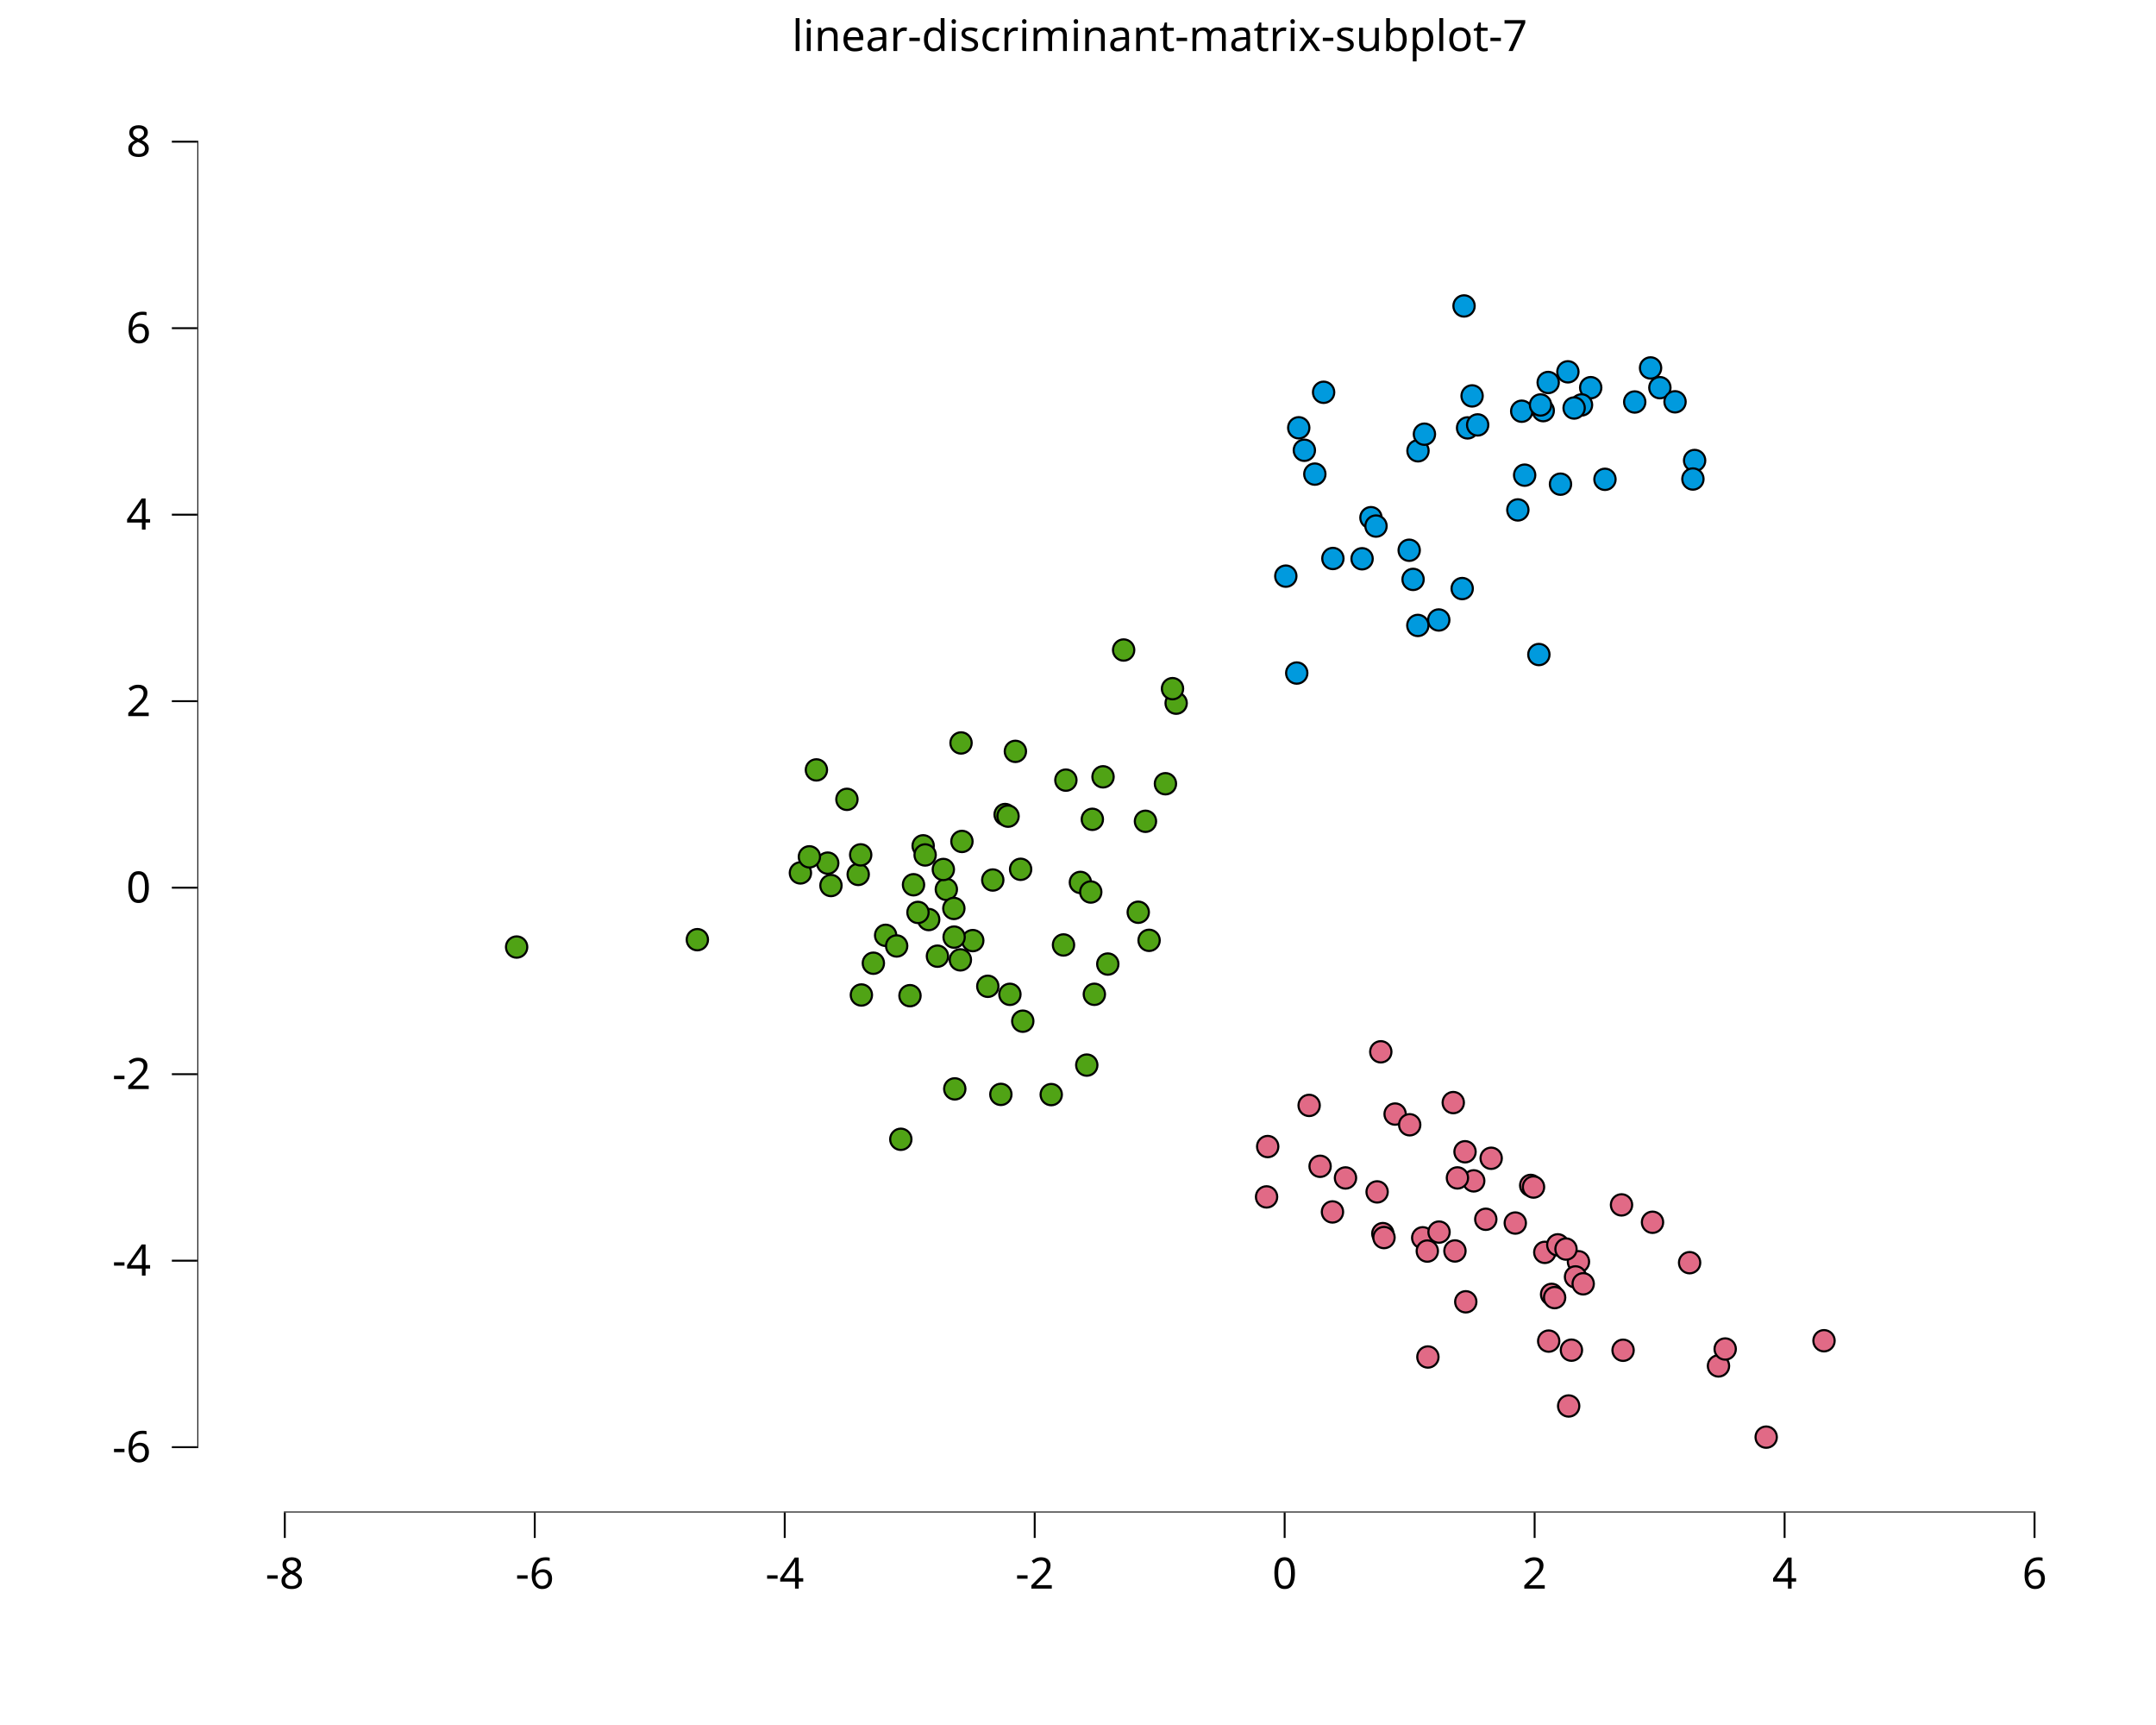
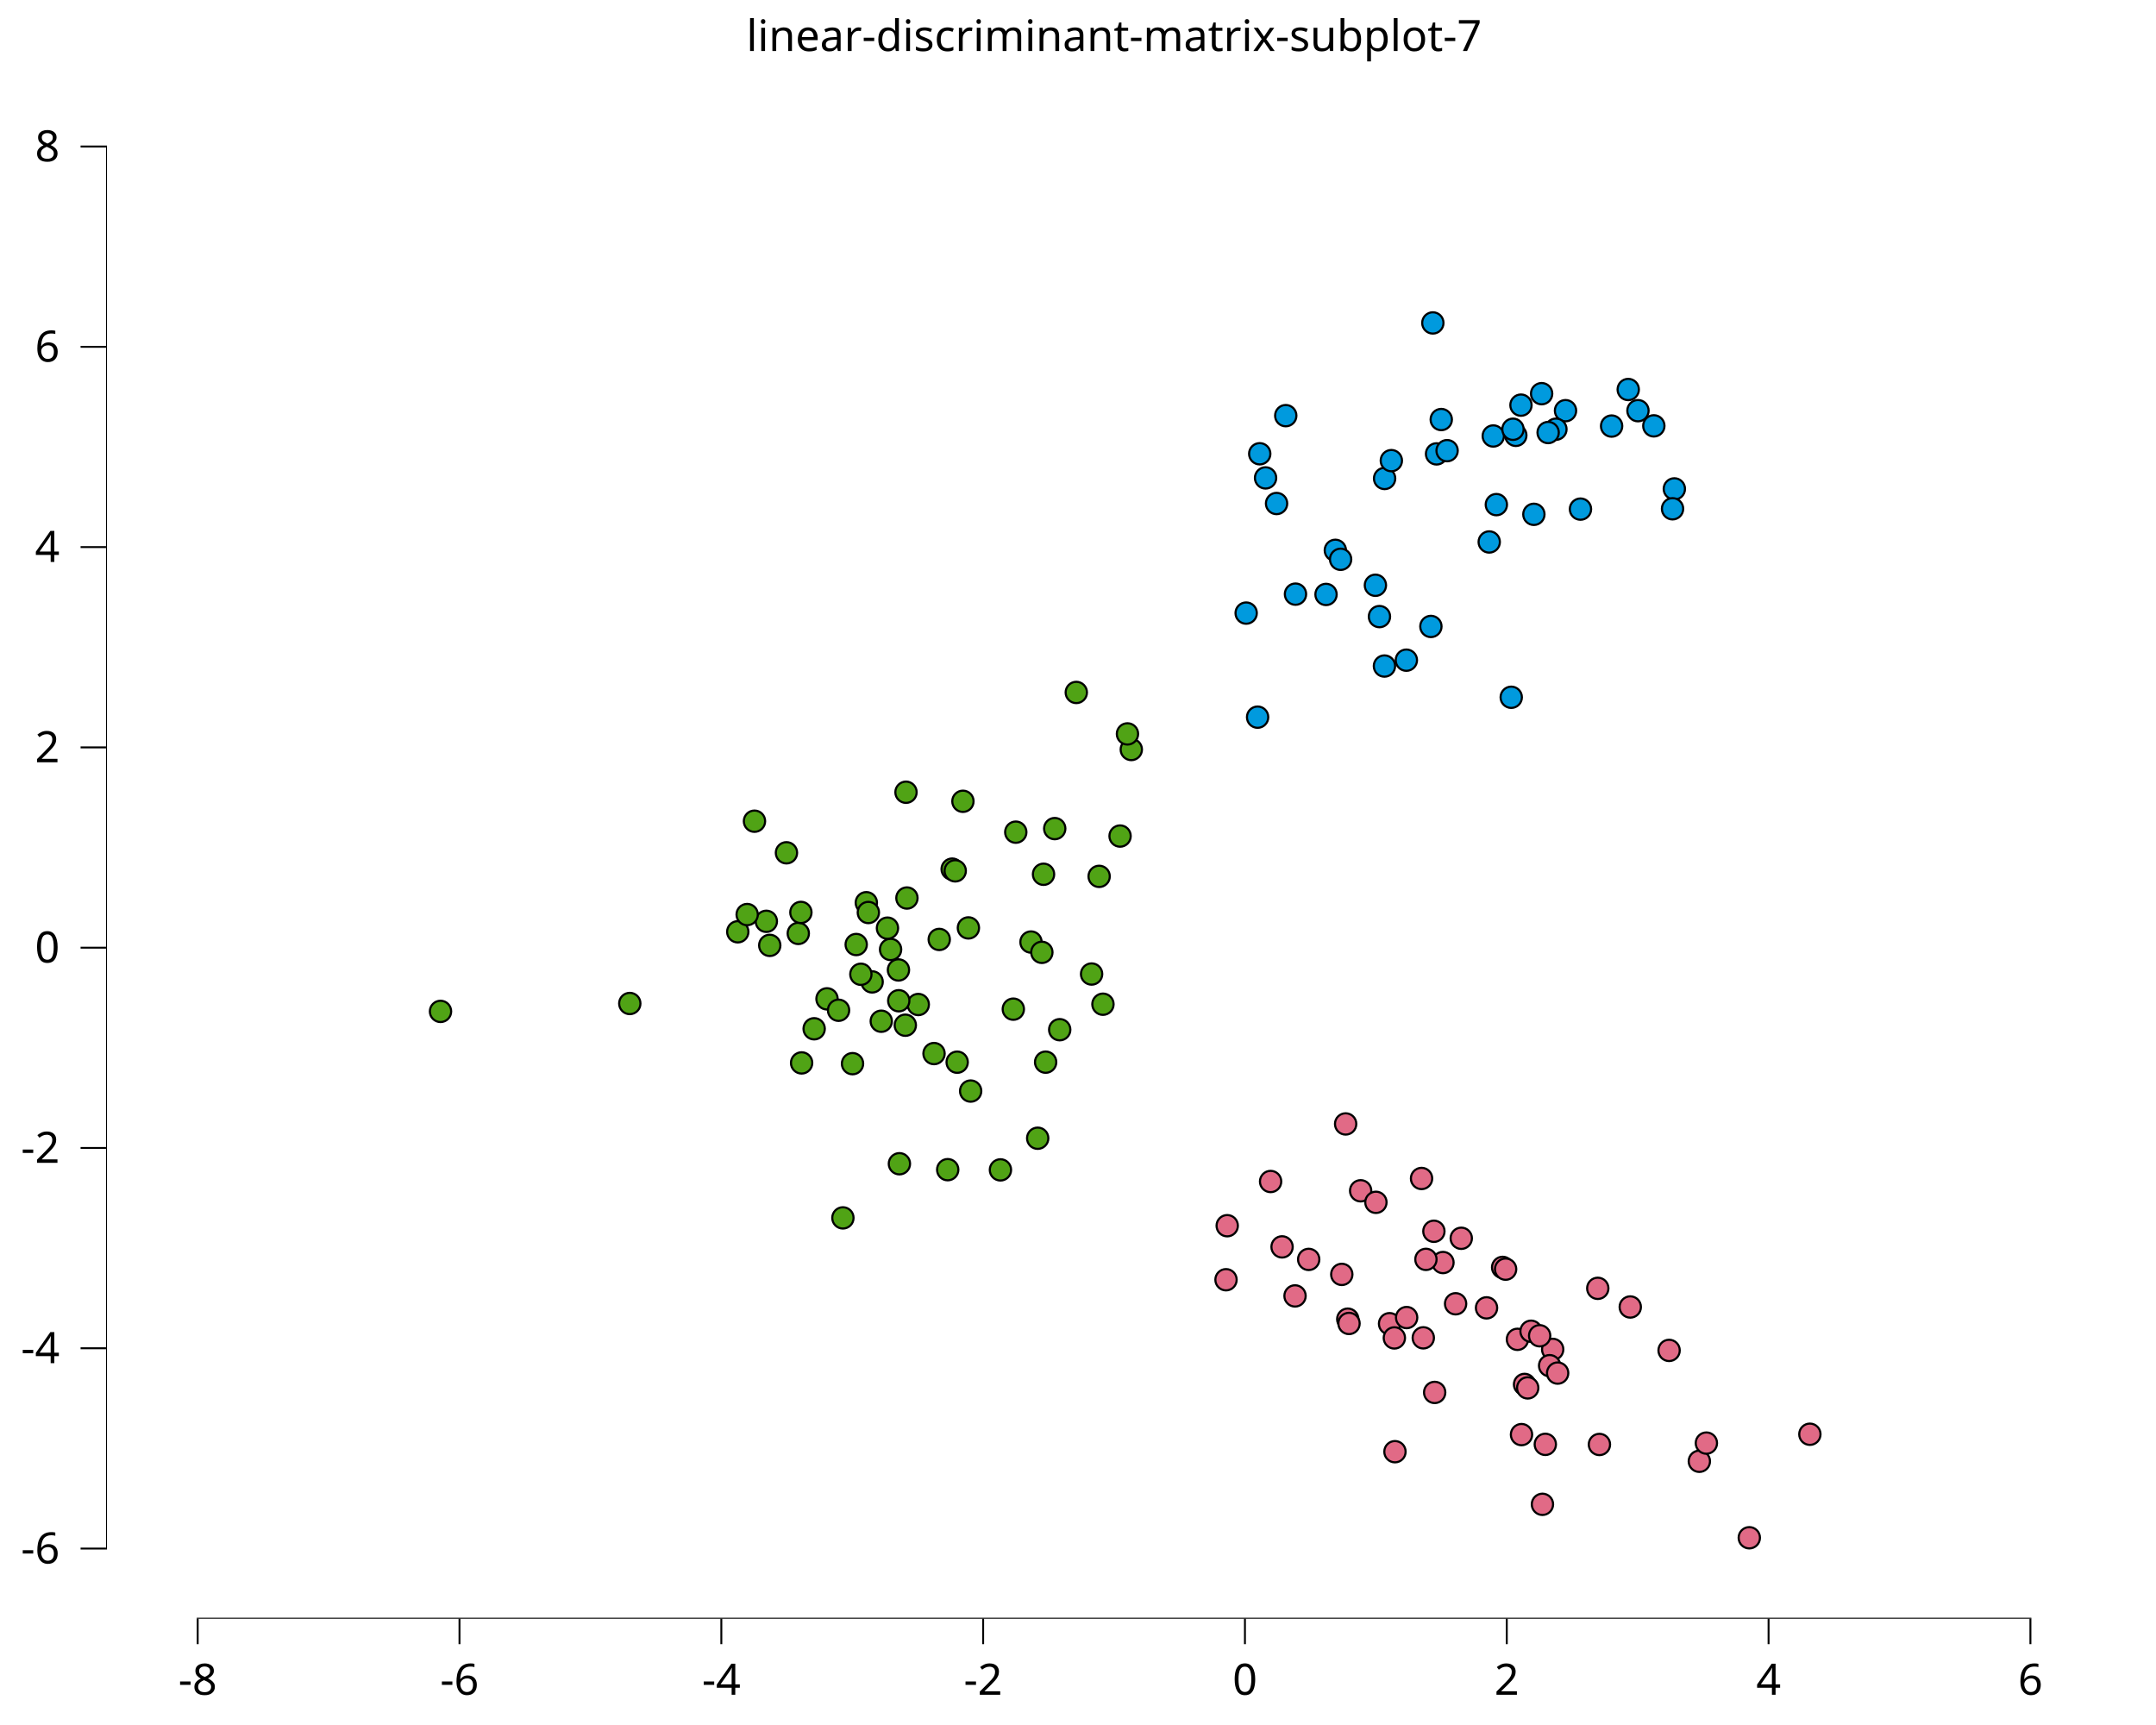
<svg xmlns="http://www.w3.org/2000/svg" class="svglite" data-engine-version="2.0" width="720.00pt" height="576.00pt" viewBox="0 0 720.00 576.00">
  <defs>
    <style type="text/css">
    .svglite line, .svglite polyline, .svglite polygon, .svglite path, .svglite rect, .svglite circle {
      fill: none;
      stroke: #000000;
      stroke-linecap: round;
      stroke-linejoin: round;
      stroke-miterlimit: 10.00;
    }
  </style>
  </defs>
  <rect width="100%" height="100%" style="stroke: none; fill: #FFFFFF;" />
  <defs>
    <clipPath id="cpMC4wMHw3MjAuMDB8MC4wMHw1NzYuMDA=">
      <rect x="0.00" y="0.00" width="720.00" height="576.00" />
    </clipPath>
  </defs>
  <g clip-path="url(#cpMC4wMHw3MjAuMDB8MC4wMHw1NzYuMDA=)">
-     <rect x="-0" y="0.00" width="720.00" height="576.00" style="stroke-width: 10.67; stroke: none;" />
+     <rect x="0.00" y="0.00" width="720.00" height="576.00" style="stroke-width: 10.67; stroke: none;" />
  </g>
  <defs>
-     <clipPath id="cpNjUuODl8NzA4LjY2fDI1LjUxfDUwNS4wMw==">
-       <rect x="65.89" y="25.51" width="642.77" height="479.52" />
+     <clipPath id="cpMzUuNDF8NzA4LjY2fDI1LjUxfDU0MC40OQ==">
+       <rect x="35.41" y="25.51" width="673.25" height="514.98" />
    </clipPath>
  </defs>
-   <g clip-path="url(#cpNjUuODl8NzA4LjY2fDI1LjUxfDUwNS4wMw==)">
-     <rect x="65.89" y="25.51" width="642.77" height="479.52" style="stroke-width: 10.67; stroke: none;" />
-     <circle cx="475.12" cy="413.32" r="3.56" style="stroke-width: 0.71; fill: #E16A86;" />
-     <circle cx="365.46" cy="332.01" r="3.56" style="stroke-width: 0.71; fill: #50A315;" />
-     <circle cx="303.89" cy="332.47" r="3.56" style="stroke-width: 0.71; fill: #50A315;" />
-     <circle cx="554.32" cy="129.45" r="3.56" style="stroke-width: 0.71; fill: #009ADE;" />
-     <circle cx="440.85" cy="389.44" r="3.56" style="stroke-width: 0.71; fill: #E16A86;" />
-     <circle cx="508.18" cy="137.31" r="3.56" style="stroke-width: 0.71; fill: #009ADE;" />
-     <circle cx="454.87" cy="186.58" r="3.56" style="stroke-width: 0.71; fill: #009ADE;" />
-     <circle cx="380.12" cy="304.61" r="3.56" style="stroke-width: 0.71; fill: #50A315;" />
-     <circle cx="324.86" cy="314.08" r="3.56" style="stroke-width: 0.71; fill: #50A315;" />
-     <circle cx="523.86" cy="469.48" r="3.56" style="stroke-width: 0.71; fill: #E16A86;" />
-     <circle cx="492.15" cy="394.31" r="3.56" style="stroke-width: 0.71; fill: #E16A86;" />
-     <circle cx="496.18" cy="407.13" r="3.56" style="stroke-width: 0.71; fill: #E16A86;" />
-     <circle cx="316.03" cy="296.97" r="3.56" style="stroke-width: 0.71; fill: #50A315;" />
-     <circle cx="291.66" cy="321.63" r="3.56" style="stroke-width: 0.71; fill: #50A315;" />
-     <circle cx="310.14" cy="307.05" r="3.56" style="stroke-width: 0.71; fill: #50A315;" />
-     <circle cx="362.93" cy="355.65" r="3.56" style="stroke-width: 0.71; fill: #50A315;" />
-     <circle cx="286.60" cy="291.98" r="3.56" style="stroke-width: 0.71; fill: #50A315;" />
-     <circle cx="523.60" cy="124.16" r="3.56" style="stroke-width: 0.71; fill: #009ADE;" />
-     <circle cx="382.53" cy="274.24" r="3.56" style="stroke-width: 0.71; fill: #50A315;" />
-     <circle cx="360.80" cy="294.65" r="3.56" style="stroke-width: 0.71; fill: #50A315;" />
-     <circle cx="515.37" cy="137.12" r="3.56" style="stroke-width: 0.71; fill: #009ADE;" />
-     <circle cx="515.89" cy="418.18" r="3.56" style="stroke-width: 0.71; fill: #E16A86;" />
-     <circle cx="331.54" cy="293.85" r="3.56" style="stroke-width: 0.71; fill: #50A315;" />
-     <circle cx="511.18" cy="395.82" r="3.56" style="stroke-width: 0.71; fill: #E16A86;" />
-     <circle cx="465.90" cy="372.00" r="3.56" style="stroke-width: 0.71; fill: #E16A86;" />
-     <circle cx="339.09" cy="250.89" r="3.56" style="stroke-width: 0.71; fill: #50A315;" />
-     <circle cx="485.88" cy="417.71" r="3.56" style="stroke-width: 0.71; fill: #E16A86;" />
-     <circle cx="527.13" cy="421.31" r="3.56" style="stroke-width: 0.71; fill: #E16A86;" />
-     <circle cx="433.05" cy="224.74" r="3.56" style="stroke-width: 0.71; fill: #009ADE;" />
-     <circle cx="461.80" cy="411.92" r="3.56" style="stroke-width: 0.71; fill: #E16A86;" />
-     <circle cx="341.56" cy="340.99" r="3.56" style="stroke-width: 0.71; fill: #50A315;" />
-     <circle cx="340.84" cy="290.27" r="3.56" style="stroke-width: 0.71; fill: #50A315;" />
-     <circle cx="364.79" cy="273.58" r="3.56" style="stroke-width: 0.71; fill: #50A315;" />
-     <circle cx="486.71" cy="393.32" r="3.56" style="stroke-width: 0.71; fill: #E16A86;" />
-     <circle cx="318.54" cy="303.34" r="3.56" style="stroke-width: 0.71; fill: #50A315;" />
-     <circle cx="351.06" cy="365.50" r="3.56" style="stroke-width: 0.71; fill: #50A315;" />
-     <circle cx="439.09" cy="158.31" r="3.56" style="stroke-width: 0.71; fill: #009ADE;" />
-     <circle cx="551.86" cy="408.13" r="3.56" style="stroke-width: 0.71; fill: #E16A86;" />
-     <circle cx="565.92" cy="153.77" r="3.56" style="stroke-width: 0.71; fill: #009ADE;" />
-     <circle cx="490.10" cy="142.88" r="3.56" style="stroke-width: 0.71; fill: #009ADE;" />
-     <circle cx="282.83" cy="266.91" r="3.56" style="stroke-width: 0.71; fill: #50A315;" />
-     <circle cx="493.47" cy="141.88" r="3.56" style="stroke-width: 0.71; fill: #009ADE;" />
-     <circle cx="545.92" cy="134.23" r="3.56" style="stroke-width: 0.71; fill: #009ADE;" />
-     <circle cx="369.95" cy="321.91" r="3.56" style="stroke-width: 0.71; fill: #50A315;" />
-     <circle cx="389.20" cy="261.70" r="3.56" style="stroke-width: 0.71; fill: #50A315;" />
-     <circle cx="337.26" cy="332.02" r="3.56" style="stroke-width: 0.71; fill: #50A315;" />
-     <circle cx="609.13" cy="447.69" r="3.56" style="stroke-width: 0.71; fill: #E16A86;" />
-     <circle cx="383.74" cy="313.99" r="3.56" style="stroke-width: 0.71; fill: #50A315;" />
-     <circle cx="471.90" cy="193.47" r="3.56" style="stroke-width: 0.71; fill: #009ADE;" />
-     <circle cx="306.56" cy="304.67" r="3.56" style="stroke-width: 0.71; fill: #50A315;" />
-     <circle cx="375.24" cy="217.05" r="3.56" style="stroke-width: 0.71; fill: #50A315;" />
-     <circle cx="334.24" cy="365.43" r="3.56" style="stroke-width: 0.71; fill: #50A315;" />
-     <circle cx="485.32" cy="368.17" r="3.56" style="stroke-width: 0.71; fill: #E16A86;" />
-     <circle cx="480.57" cy="411.41" r="3.56" style="stroke-width: 0.71; fill: #E16A86;" />
-     <circle cx="518.16" cy="432.21" r="3.56" style="stroke-width: 0.71; fill: #E16A86;" />
-     <circle cx="526.15" cy="426.38" r="3.56" style="stroke-width: 0.71; fill: #E16A86;" />
-     <circle cx="422.97" cy="399.66" r="3.56" style="stroke-width: 0.71; fill: #E16A86;" />
-     <circle cx="491.61" cy="132.20" r="3.56" style="stroke-width: 0.71; fill: #009ADE;" />
-     <circle cx="320.72" cy="320.51" r="3.56" style="stroke-width: 0.71; fill: #50A315;" />
-     <circle cx="489.25" cy="384.59" r="3.56" style="stroke-width: 0.71; fill: #E16A86;" />
-     <circle cx="335.66" cy="271.98" r="3.56" style="stroke-width: 0.71; fill: #50A315;" />
-     <circle cx="517.02" cy="127.72" r="3.56" style="stroke-width: 0.71; fill: #009ADE;" />
-     <circle cx="564.25" cy="421.63" r="3.56" style="stroke-width: 0.71; fill: #E16A86;" />
-     <circle cx="300.83" cy="380.42" r="3.56" style="stroke-width: 0.71; fill: #50A315;" />
-     <circle cx="429.40" cy="192.38" r="3.56" style="stroke-width: 0.71; fill: #009ADE;" />
-     <circle cx="531.22" cy="129.45" r="3.56" style="stroke-width: 0.71; fill: #009ADE;" />
-     <circle cx="172.53" cy="316.23" r="3.56" style="stroke-width: 0.71; fill: #50A315;" />
-     <circle cx="329.88" cy="329.34" r="3.56" style="stroke-width: 0.71; fill: #50A315;" />
-     <circle cx="506.03" cy="408.39" r="3.56" style="stroke-width: 0.71; fill: #E16A86;" />
-     <circle cx="368.36" cy="259.39" r="3.56" style="stroke-width: 0.71; fill: #50A315;" />
-     <circle cx="497.98" cy="386.76" r="3.56" style="stroke-width: 0.71; fill: #E16A86;" />
-     <circle cx="267.30" cy="291.48" r="3.56" style="stroke-width: 0.71; fill: #50A315;" />
-     <circle cx="277.50" cy="295.69" r="3.56" style="stroke-width: 0.71; fill: #50A315;" />
-     <circle cx="565.35" cy="159.95" r="3.56" style="stroke-width: 0.71; fill: #009ADE;" />
-     <circle cx="520.23" cy="415.67" r="3.56" style="stroke-width: 0.71; fill: #E16A86;" />
-     <circle cx="320.94" cy="248.08" r="3.56" style="stroke-width: 0.71; fill: #50A315;" />
-     <circle cx="457.83" cy="172.86" r="3.56" style="stroke-width: 0.71; fill: #009ADE;" />
-     <circle cx="541.51" cy="402.33" r="3.56" style="stroke-width: 0.71; fill: #E16A86;" />
-     <circle cx="355.95" cy="260.50" r="3.56" style="stroke-width: 0.71; fill: #50A315;" />
-     <circle cx="276.42" cy="288.21" r="3.56" style="stroke-width: 0.71; fill: #50A315;" />
-     <circle cx="542.03" cy="450.87" r="3.56" style="stroke-width: 0.71; fill: #E16A86;" />
-     <circle cx="318.63" cy="312.91" r="3.56" style="stroke-width: 0.71; fill: #50A315;" />
-     <circle cx="473.54" cy="150.53" r="3.56" style="stroke-width: 0.71; fill: #009ADE;" />
-     <circle cx="313.06" cy="319.28" r="3.56" style="stroke-width: 0.71; fill: #50A315;" />
-     <circle cx="475.69" cy="144.98" r="3.56" style="stroke-width: 0.71; fill: #009ADE;" />
-     <circle cx="589.82" cy="479.88" r="3.56" style="stroke-width: 0.71; fill: #E16A86;" />
-     <circle cx="535.98" cy="160.05" r="3.56" style="stroke-width: 0.71; fill: #009ADE;" />
-     <circle cx="522.97" cy="417.08" r="3.56" style="stroke-width: 0.71; fill: #E16A86;" />
-     <circle cx="476.85" cy="453.12" r="3.56" style="stroke-width: 0.71; fill: #E16A86;" />
-     <circle cx="336.64" cy="272.53" r="3.56" style="stroke-width: 0.71; fill: #50A315;" />
-     <circle cx="461.12" cy="351.21" r="3.56" style="stroke-width: 0.71; fill: #E16A86;" />
-     <circle cx="573.89" cy="456.10" r="3.56" style="stroke-width: 0.71; fill: #E16A86;" />
-     <circle cx="295.76" cy="312.32" r="3.56" style="stroke-width: 0.71; fill: #50A315;" />
-     <circle cx="433.72" cy="142.85" r="3.56" style="stroke-width: 0.71; fill: #009ADE;" />
-     <circle cx="364.26" cy="297.86" r="3.56" style="stroke-width: 0.71; fill: #50A315;" />
-     <circle cx="318.85" cy="363.59" r="3.56" style="stroke-width: 0.71; fill: #50A315;" />
-     <circle cx="470.77" cy="375.58" r="3.56" style="stroke-width: 0.71; fill: #E16A86;" />
-     <circle cx="528.15" cy="135.21" r="3.56" style="stroke-width: 0.71; fill: #009ADE;" />
-     <circle cx="308.29" cy="282.43" r="3.56" style="stroke-width: 0.71; fill: #50A315;" />
-     <circle cx="551.21" cy="122.86" r="3.56" style="stroke-width: 0.71; fill: #009ADE;" />
-     <circle cx="517.19" cy="447.81" r="3.56" style="stroke-width: 0.71; fill: #E16A86;" />
-     <circle cx="506.89" cy="170.27" r="3.56" style="stroke-width: 0.71; fill: #009ADE;" />
-     <circle cx="462.19" cy="413.24" r="3.56" style="stroke-width: 0.71; fill: #E16A86;" />
-     <circle cx="355.16" cy="315.53" r="3.56" style="stroke-width: 0.71; fill: #50A315;" />
-     <circle cx="519.17" cy="433.29" r="3.56" style="stroke-width: 0.71; fill: #E16A86;" />
-     <circle cx="480.48" cy="207.02" r="3.56" style="stroke-width: 0.71; fill: #009ADE;" />
-     <circle cx="488.30" cy="196.53" r="3.56" style="stroke-width: 0.71; fill: #009ADE;" />
-     <circle cx="232.88" cy="313.77" r="3.56" style="stroke-width: 0.71; fill: #50A315;" />
-     <circle cx="473.49" cy="208.84" r="3.56" style="stroke-width: 0.71; fill: #009ADE;" />
-     <circle cx="525.68" cy="136.24" r="3.56" style="stroke-width: 0.71; fill: #009ADE;" />
-     <circle cx="305.07" cy="295.43" r="3.56" style="stroke-width: 0.71; fill: #50A315;" />
-     <circle cx="272.64" cy="257.08" r="3.56" style="stroke-width: 0.71; fill: #50A315;" />
-     <circle cx="459.89" cy="397.99" r="3.56" style="stroke-width: 0.71; fill: #E16A86;" />
-     <circle cx="476.65" cy="417.75" r="3.56" style="stroke-width: 0.71; fill: #E16A86;" />
-     <circle cx="299.44" cy="315.87" r="3.56" style="stroke-width: 0.71; fill: #50A315;" />
-     <circle cx="524.78" cy="450.84" r="3.56" style="stroke-width: 0.71; fill: #E16A86;" />
-     <circle cx="423.35" cy="382.85" r="3.56" style="stroke-width: 0.71; fill: #E16A86;" />
-     <circle cx="576.13" cy="450.45" r="3.56" style="stroke-width: 0.71; fill: #E16A86;" />
-     <circle cx="528.71" cy="428.68" r="3.56" style="stroke-width: 0.71; fill: #E16A86;" />
-     <circle cx="488.92" cy="102.16" r="3.56" style="stroke-width: 0.71; fill: #009ADE;" />
-     <circle cx="470.60" cy="183.73" r="3.56" style="stroke-width: 0.71; fill: #009ADE;" />
-     <circle cx="392.78" cy="234.80" r="3.56" style="stroke-width: 0.71; fill: #50A315;" />
-     <circle cx="315.03" cy="290.33" r="3.56" style="stroke-width: 0.71; fill: #50A315;" />
-     <circle cx="514.46" cy="135.22" r="3.56" style="stroke-width: 0.71; fill: #009ADE;" />
-     <circle cx="449.33" cy="393.33" r="3.56" style="stroke-width: 0.71; fill: #E16A86;" />
-     <circle cx="444.98" cy="404.68" r="3.56" style="stroke-width: 0.71; fill: #E16A86;" />
-     <circle cx="442.02" cy="130.99" r="3.56" style="stroke-width: 0.71; fill: #009ADE;" />
-     <circle cx="521.13" cy="161.67" r="3.56" style="stroke-width: 0.71; fill: #009ADE;" />
-     <circle cx="321.24" cy="280.97" r="3.56" style="stroke-width: 0.71; fill: #50A315;" />
-     <circle cx="513.91" cy="218.56" r="3.56" style="stroke-width: 0.71; fill: #009ADE;" />
-     <circle cx="270.30" cy="286.11" r="3.56" style="stroke-width: 0.71; fill: #50A315;" />
-     <circle cx="445.12" cy="186.49" r="3.56" style="stroke-width: 0.71; fill: #009ADE;" />
-     <circle cx="489.50" cy="434.69" r="3.56" style="stroke-width: 0.71; fill: #E16A86;" />
-     <circle cx="512.12" cy="396.37" r="3.56" style="stroke-width: 0.71; fill: #E16A86;" />
-     <circle cx="308.95" cy="285.48" r="3.56" style="stroke-width: 0.71; fill: #50A315;" />
-     <circle cx="437.19" cy="369.11" r="3.56" style="stroke-width: 0.71; fill: #E16A86;" />
-     <circle cx="391.56" cy="229.95" r="3.56" style="stroke-width: 0.71; fill: #50A315;" />
-     <circle cx="287.43" cy="285.45" r="3.56" style="stroke-width: 0.71; fill: #50A315;" />
-     <circle cx="559.38" cy="134.17" r="3.56" style="stroke-width: 0.71; fill: #009ADE;" />
-     <circle cx="435.59" cy="150.35" r="3.56" style="stroke-width: 0.71; fill: #009ADE;" />
-     <circle cx="287.66" cy="332.24" r="3.56" style="stroke-width: 0.71; fill: #50A315;" />
-     <circle cx="459.52" cy="175.66" r="3.56" style="stroke-width: 0.71; fill: #009ADE;" />
-     <circle cx="509.16" cy="158.66" r="3.56" style="stroke-width: 0.71; fill: #009ADE;" />
-     <line x1="94.79" y1="505.03" x2="679.76" y2="505.03" style="stroke-width: 0.64; stroke-linecap: butt;" />
-     <line x1="65.89" y1="483.56" x2="65.89" y2="46.99" style="stroke-width: 0.64; stroke-linecap: butt;" />
-     <rect x="65.89" y="25.51" width="642.77" height="479.52" style="stroke-width: 0.00; stroke: none;" />
+   <g clip-path="url(#cpMzUuNDF8NzA4LjY2fDI1LjUxfDU0MC40OQ==)">
+     <rect x="35.41" y="25.51" width="673.25" height="514.98" style="stroke-width: 10.67; stroke: none;" />
+     <circle cx="464.05" cy="442.00" r="3.56" style="stroke-width: 0.71; fill: #E16A86;" />
+     <circle cx="349.19" cy="354.67" r="3.56" style="stroke-width: 0.71; fill: #50A315;" />
+     <circle cx="284.70" cy="355.17" r="3.56" style="stroke-width: 0.71; fill: #50A315;" />
+     <circle cx="547.00" cy="137.13" r="3.56" style="stroke-width: 0.71; fill: #009ADE;" />
+     <circle cx="428.15" cy="416.35" r="3.56" style="stroke-width: 0.71; fill: #E16A86;" />
+     <circle cx="498.68" cy="145.58" r="3.56" style="stroke-width: 0.71; fill: #009ADE;" />
+     <circle cx="442.83" cy="198.49" r="3.56" style="stroke-width: 0.71; fill: #009ADE;" />
+     <circle cx="364.54" cy="325.24" r="3.56" style="stroke-width: 0.71; fill: #50A315;" />
+     <circle cx="306.66" cy="335.42" r="3.56" style="stroke-width: 0.71; fill: #50A315;" />
+     <circle cx="515.10" cy="502.31" r="3.56" style="stroke-width: 0.71; fill: #E16A86;" />
+     <circle cx="481.88" cy="421.58" r="3.56" style="stroke-width: 0.71; fill: #E16A86;" />
+     <circle cx="486.10" cy="435.35" r="3.56" style="stroke-width: 0.71; fill: #E16A86;" />
+     <circle cx="297.41" cy="317.04" r="3.56" style="stroke-width: 0.71; fill: #50A315;" />
+     <circle cx="271.89" cy="343.52" r="3.56" style="stroke-width: 0.71; fill: #50A315;" />
+     <circle cx="291.25" cy="327.87" r="3.56" style="stroke-width: 0.71; fill: #50A315;" />
+     <circle cx="346.54" cy="380.07" r="3.56" style="stroke-width: 0.71; fill: #50A315;" />
+     <circle cx="266.59" cy="311.68" r="3.56" style="stroke-width: 0.71; fill: #50A315;" />
+     <circle cx="514.83" cy="131.45" r="3.56" style="stroke-width: 0.71; fill: #009ADE;" />
+     <circle cx="367.06" cy="292.63" r="3.56" style="stroke-width: 0.71; fill: #50A315;" />
+     <circle cx="344.30" cy="314.56" r="3.56" style="stroke-width: 0.71; fill: #50A315;" />
+     <circle cx="506.21" cy="145.37" r="3.56" style="stroke-width: 0.71; fill: #009ADE;" />
+     <circle cx="506.75" cy="447.22" r="3.56" style="stroke-width: 0.71; fill: #E16A86;" />
+     <circle cx="313.66" cy="313.69" r="3.56" style="stroke-width: 0.71; fill: #50A315;" />
+     <circle cx="501.81" cy="423.20" r="3.56" style="stroke-width: 0.71; fill: #E16A86;" />
+     <circle cx="454.39" cy="397.62" r="3.56" style="stroke-width: 0.71; fill: #E16A86;" />
+     <circle cx="321.57" cy="267.56" r="3.56" style="stroke-width: 0.71; fill: #50A315;" />
+     <circle cx="475.31" cy="446.72" r="3.56" style="stroke-width: 0.71; fill: #E16A86;" />
+     <circle cx="518.52" cy="450.58" r="3.56" style="stroke-width: 0.71; fill: #E16A86;" />
+     <circle cx="419.98" cy="239.47" r="3.56" style="stroke-width: 0.71; fill: #009ADE;" />
+     <circle cx="450.09" cy="440.49" r="3.56" style="stroke-width: 0.71; fill: #E16A86;" />
+     <circle cx="324.15" cy="364.32" r="3.56" style="stroke-width: 0.71; fill: #50A315;" />
+     <circle cx="323.40" cy="309.84" r="3.56" style="stroke-width: 0.71; fill: #50A315;" />
+     <circle cx="348.49" cy="291.93" r="3.56" style="stroke-width: 0.71; fill: #50A315;" />
+     <circle cx="476.19" cy="420.52" r="3.56" style="stroke-width: 0.71; fill: #E16A86;" />
+     <circle cx="300.04" cy="323.88" r="3.56" style="stroke-width: 0.71; fill: #50A315;" />
+     <circle cx="334.10" cy="390.64" r="3.56" style="stroke-width: 0.71; fill: #50A315;" />
+     <circle cx="426.31" cy="168.13" r="3.56" style="stroke-width: 0.71; fill: #009ADE;" />
+     <circle cx="544.43" cy="436.42" r="3.56" style="stroke-width: 0.71; fill: #E16A86;" />
+     <circle cx="559.15" cy="163.25" r="3.56" style="stroke-width: 0.71; fill: #009ADE;" />
+     <circle cx="479.74" cy="151.56" r="3.56" style="stroke-width: 0.71; fill: #009ADE;" />
+     <circle cx="262.64" cy="284.76" r="3.56" style="stroke-width: 0.71; fill: #50A315;" />
+     <circle cx="483.26" cy="150.48" r="3.56" style="stroke-width: 0.71; fill: #009ADE;" />
+     <circle cx="538.20" cy="142.27" r="3.56" style="stroke-width: 0.71; fill: #009ADE;" />
+     <circle cx="353.89" cy="343.83" r="3.56" style="stroke-width: 0.71; fill: #50A315;" />
+     <circle cx="374.05" cy="279.17" r="3.56" style="stroke-width: 0.71; fill: #50A315;" />
+     <circle cx="319.65" cy="354.68" r="3.56" style="stroke-width: 0.71; fill: #50A315;" />
+     <circle cx="604.41" cy="478.91" r="3.56" style="stroke-width: 0.71; fill: #E16A86;" />
+     <circle cx="368.33" cy="335.32" r="3.56" style="stroke-width: 0.71; fill: #50A315;" />
+     <circle cx="460.67" cy="205.89" r="3.56" style="stroke-width: 0.71; fill: #009ADE;" />
+     <circle cx="287.49" cy="325.32" r="3.56" style="stroke-width: 0.71; fill: #50A315;" />
+     <circle cx="359.43" cy="231.22" r="3.56" style="stroke-width: 0.71; fill: #50A315;" />
+     <circle cx="316.49" cy="390.57" r="3.56" style="stroke-width: 0.71; fill: #50A315;" />
+     <circle cx="474.73" cy="393.51" r="3.56" style="stroke-width: 0.71; fill: #E16A86;" />
+     <circle cx="469.75" cy="439.95" r="3.56" style="stroke-width: 0.71; fill: #E16A86;" />
+     <circle cx="509.13" cy="462.28" r="3.56" style="stroke-width: 0.71; fill: #E16A86;" />
+     <circle cx="517.50" cy="456.02" r="3.56" style="stroke-width: 0.71; fill: #E16A86;" />
+     <circle cx="409.43" cy="427.32" r="3.56" style="stroke-width: 0.71; fill: #E16A86;" />
+     <circle cx="481.31" cy="140.09" r="3.56" style="stroke-width: 0.71; fill: #009ADE;" />
+     <circle cx="302.33" cy="342.33" r="3.56" style="stroke-width: 0.71; fill: #50A315;" />
+     <circle cx="478.85" cy="411.14" r="3.56" style="stroke-width: 0.71; fill: #E16A86;" />
+     <circle cx="317.98" cy="290.21" r="3.56" style="stroke-width: 0.71; fill: #50A315;" />
+     <circle cx="507.93" cy="135.28" r="3.56" style="stroke-width: 0.71; fill: #009ADE;" />
+     <circle cx="557.40" cy="450.92" r="3.56" style="stroke-width: 0.71; fill: #E16A86;" />
+     <circle cx="281.49" cy="406.67" r="3.56" style="stroke-width: 0.71; fill: #50A315;" />
+     <circle cx="416.16" cy="204.72" r="3.56" style="stroke-width: 0.71; fill: #009ADE;" />
+     <circle cx="522.81" cy="137.13" r="3.56" style="stroke-width: 0.71; fill: #009ADE;" />
+     <circle cx="147.11" cy="337.72" r="3.56" style="stroke-width: 0.71; fill: #50A315;" />
+     <circle cx="311.92" cy="351.80" r="3.56" style="stroke-width: 0.71; fill: #50A315;" />
+     <circle cx="496.43" cy="436.71" r="3.56" style="stroke-width: 0.71; fill: #E16A86;" />
+     <circle cx="352.23" cy="276.68" r="3.56" style="stroke-width: 0.71; fill: #50A315;" />
+     <circle cx="487.99" cy="413.48" r="3.56" style="stroke-width: 0.71; fill: #E16A86;" />
+     <circle cx="246.38" cy="311.14" r="3.56" style="stroke-width: 0.71; fill: #50A315;" />
+     <circle cx="257.06" cy="315.67" r="3.56" style="stroke-width: 0.71; fill: #50A315;" />
+     <circle cx="558.55" cy="169.89" r="3.56" style="stroke-width: 0.71; fill: #009ADE;" />
+     <circle cx="511.30" cy="444.52" r="3.56" style="stroke-width: 0.71; fill: #E16A86;" />
+     <circle cx="302.56" cy="264.54" r="3.56" style="stroke-width: 0.71; fill: #50A315;" />
+     <circle cx="445.94" cy="183.76" r="3.56" style="stroke-width: 0.71; fill: #009ADE;" />
+     <circle cx="533.58" cy="430.19" r="3.56" style="stroke-width: 0.71; fill: #E16A86;" />
+     <circle cx="339.22" cy="277.87" r="3.56" style="stroke-width: 0.71; fill: #50A315;" />
+     <circle cx="255.92" cy="307.64" r="3.56" style="stroke-width: 0.71; fill: #50A315;" />
+     <circle cx="534.13" cy="482.33" r="3.56" style="stroke-width: 0.71; fill: #E16A86;" />
+     <circle cx="300.14" cy="334.16" r="3.56" style="stroke-width: 0.71; fill: #50A315;" />
+     <circle cx="462.39" cy="159.77" r="3.56" style="stroke-width: 0.71; fill: #009ADE;" />
+     <circle cx="294.30" cy="341.00" r="3.56" style="stroke-width: 0.71; fill: #50A315;" />
+     <circle cx="464.64" cy="153.81" r="3.56" style="stroke-width: 0.71; fill: #009ADE;" />
+     <circle cx="584.18" cy="513.48" r="3.56" style="stroke-width: 0.71; fill: #E16A86;" />
+     <circle cx="527.80" cy="170.00" r="3.56" style="stroke-width: 0.71; fill: #009ADE;" />
+     <circle cx="514.17" cy="446.03" r="3.56" style="stroke-width: 0.71; fill: #E16A86;" />
+     <circle cx="465.85" cy="484.74" r="3.56" style="stroke-width: 0.71; fill: #E16A86;" />
+     <circle cx="319.00" cy="290.79" r="3.56" style="stroke-width: 0.71; fill: #50A315;" />
+     <circle cx="449.38" cy="375.30" r="3.56" style="stroke-width: 0.71; fill: #E16A86;" />
+     <circle cx="567.50" cy="487.94" r="3.56" style="stroke-width: 0.71; fill: #E16A86;" />
+     <circle cx="276.18" cy="333.53" r="3.56" style="stroke-width: 0.71; fill: #50A315;" />
+     <circle cx="420.69" cy="151.52" r="3.56" style="stroke-width: 0.71; fill: #009ADE;" />
+     <circle cx="347.93" cy="318.00" r="3.56" style="stroke-width: 0.71; fill: #50A315;" />
+     <circle cx="300.36" cy="388.59" r="3.56" style="stroke-width: 0.71; fill: #50A315;" />
+     <circle cx="459.49" cy="401.47" r="3.56" style="stroke-width: 0.71; fill: #E16A86;" />
+     <circle cx="519.60" cy="143.32" r="3.56" style="stroke-width: 0.71; fill: #009ADE;" />
+     <circle cx="289.31" cy="301.43" r="3.56" style="stroke-width: 0.71; fill: #50A315;" />
+     <circle cx="543.75" cy="130.06" r="3.56" style="stroke-width: 0.71; fill: #009ADE;" />
+     <circle cx="508.11" cy="479.03" r="3.56" style="stroke-width: 0.71; fill: #E16A86;" />
+     <circle cx="497.33" cy="180.97" r="3.56" style="stroke-width: 0.71; fill: #009ADE;" />
+     <circle cx="450.51" cy="441.92" r="3.56" style="stroke-width: 0.71; fill: #E16A86;" />
+     <circle cx="338.40" cy="336.97" r="3.56" style="stroke-width: 0.71; fill: #50A315;" />
+     <circle cx="510.18" cy="463.44" r="3.56" style="stroke-width: 0.71; fill: #E16A86;" />
+     <circle cx="469.66" cy="220.44" r="3.56" style="stroke-width: 0.71; fill: #009ADE;" />
+     <circle cx="477.85" cy="209.18" r="3.56" style="stroke-width: 0.71; fill: #009ADE;" />
+     <circle cx="210.32" cy="335.08" r="3.56" style="stroke-width: 0.71; fill: #50A315;" />
+     <circle cx="462.34" cy="222.40" r="3.56" style="stroke-width: 0.71; fill: #009ADE;" />
+     <circle cx="517.00" cy="144.43" r="3.56" style="stroke-width: 0.71; fill: #009ADE;" />
+     <circle cx="285.93" cy="315.39" r="3.56" style="stroke-width: 0.71; fill: #50A315;" />
+     <circle cx="251.96" cy="274.21" r="3.56" style="stroke-width: 0.71; fill: #50A315;" />
+     <circle cx="448.09" cy="425.54" r="3.56" style="stroke-width: 0.71; fill: #E16A86;" />
+     <circle cx="465.65" cy="446.75" r="3.56" style="stroke-width: 0.71; fill: #E16A86;" />
+     <circle cx="280.04" cy="337.34" r="3.56" style="stroke-width: 0.71; fill: #50A315;" />
+     <circle cx="516.06" cy="482.29" r="3.56" style="stroke-width: 0.71; fill: #E16A86;" />
+     <circle cx="409.83" cy="409.28" r="3.56" style="stroke-width: 0.71; fill: #E16A86;" />
+     <circle cx="569.85" cy="481.87" r="3.56" style="stroke-width: 0.71; fill: #E16A86;" />
+     <circle cx="520.18" cy="458.49" r="3.56" style="stroke-width: 0.71; fill: #E16A86;" />
+     <circle cx="478.50" cy="107.83" r="3.56" style="stroke-width: 0.71; fill: #009ADE;" />
+     <circle cx="459.32" cy="195.43" r="3.56" style="stroke-width: 0.71; fill: #009ADE;" />
+     <circle cx="377.80" cy="250.27" r="3.56" style="stroke-width: 0.71; fill: #50A315;" />
+     <circle cx="296.37" cy="309.92" r="3.56" style="stroke-width: 0.71; fill: #50A315;" />
+     <circle cx="505.26" cy="143.33" r="3.56" style="stroke-width: 0.71; fill: #009ADE;" />
+     <circle cx="437.04" cy="420.53" r="3.56" style="stroke-width: 0.71; fill: #E16A86;" />
+     <circle cx="432.48" cy="432.72" r="3.56" style="stroke-width: 0.71; fill: #E16A86;" />
+     <circle cx="429.38" cy="138.79" r="3.56" style="stroke-width: 0.71; fill: #009ADE;" />
+     <circle cx="512.24" cy="171.74" r="3.56" style="stroke-width: 0.71; fill: #009ADE;" />
+     <circle cx="302.87" cy="299.86" r="3.56" style="stroke-width: 0.71; fill: #50A315;" />
+     <circle cx="504.68" cy="232.83" r="3.56" style="stroke-width: 0.71; fill: #009ADE;" />
+     <circle cx="249.52" cy="305.38" r="3.56" style="stroke-width: 0.71; fill: #50A315;" />
+     <circle cx="432.63" cy="198.39" r="3.56" style="stroke-width: 0.71; fill: #009ADE;" />
+     <circle cx="479.11" cy="464.95" r="3.56" style="stroke-width: 0.71; fill: #E16A86;" />
+     <circle cx="502.80" cy="423.79" r="3.56" style="stroke-width: 0.71; fill: #E16A86;" />
+     <circle cx="289.99" cy="304.70" r="3.56" style="stroke-width: 0.71; fill: #50A315;" />
+     <circle cx="424.32" cy="394.52" r="3.56" style="stroke-width: 0.71; fill: #E16A86;" />
+     <circle cx="376.52" cy="245.06" r="3.56" style="stroke-width: 0.71; fill: #50A315;" />
+     <circle cx="267.46" cy="304.67" r="3.56" style="stroke-width: 0.71; fill: #50A315;" />
+     <circle cx="552.30" cy="142.20" r="3.56" style="stroke-width: 0.71; fill: #009ADE;" />
+     <circle cx="422.64" cy="159.58" r="3.56" style="stroke-width: 0.71; fill: #009ADE;" />
+     <circle cx="267.70" cy="354.92" r="3.56" style="stroke-width: 0.71; fill: #50A315;" />
+     <circle cx="447.70" cy="186.76" r="3.56" style="stroke-width: 0.71; fill: #009ADE;" />
+     <circle cx="499.71" cy="168.50" r="3.56" style="stroke-width: 0.71; fill: #009ADE;" />
+     <line x1="65.70" y1="540.49" x2="678.38" y2="540.49" style="stroke-width: 0.64; stroke-linecap: butt;" />
+     <line x1="35.41" y1="517.40" x2="35.41" y2="48.60" style="stroke-width: 0.64; stroke-linecap: butt;" />
+     <rect x="35.41" y="25.51" width="673.25" height="514.98" style="stroke-width: 0.00; stroke: none;" />
  </g>
  <g clip-path="url(#cpMC4wMHw3MjAuMDB8MC4wMHw1NzYuMDA=)">
-     <polyline points="65.89,505.03 65.89,25.51 " style="stroke-width: 0.00; stroke: none; stroke-linecap: butt;" />
-     <text x="50.41" y="488.21" text-anchor="end" style="font-size: 14.45px; font-family: sans;" textLength="12.85px" lengthAdjust="spacingAndGlyphs">-6</text>
-     <text x="50.41" y="425.93" text-anchor="end" style="font-size: 14.45px; font-family: sans;" textLength="12.85px" lengthAdjust="spacingAndGlyphs">-4</text>
-     <text x="50.41" y="363.66" text-anchor="end" style="font-size: 14.45px; font-family: sans;" textLength="12.85px" lengthAdjust="spacingAndGlyphs">-2</text>
-     <text x="50.41" y="301.38" text-anchor="end" style="font-size: 14.45px; font-family: sans;" textLength="8.04px" lengthAdjust="spacingAndGlyphs">0</text>
-     <text x="50.41" y="239.11" text-anchor="end" style="font-size: 14.45px; font-family: sans;" textLength="8.04px" lengthAdjust="spacingAndGlyphs">2</text>
-     <text x="50.41" y="176.83" text-anchor="end" style="font-size: 14.45px; font-family: sans;" textLength="8.04px" lengthAdjust="spacingAndGlyphs">4</text>
-     <text x="50.41" y="114.55" text-anchor="end" style="font-size: 14.45px; font-family: sans;" textLength="8.04px" lengthAdjust="spacingAndGlyphs">6</text>
-     <text x="50.41" y="52.28" text-anchor="end" style="font-size: 14.45px; font-family: sans;" textLength="8.04px" lengthAdjust="spacingAndGlyphs">8</text>
-     <polyline points="57.39,483.24 65.89,483.24 " style="stroke-width: 0.64; stroke-linecap: butt;" />
-     <polyline points="57.39,420.96 65.89,420.96 " style="stroke-width: 0.64; stroke-linecap: butt;" />
-     <polyline points="57.39,358.69 65.89,358.69 " style="stroke-width: 0.64; stroke-linecap: butt;" />
-     <polyline points="57.39,296.41 65.89,296.41 " style="stroke-width: 0.64; stroke-linecap: butt;" />
-     <polyline points="57.39,234.13 65.89,234.13 " style="stroke-width: 0.64; stroke-linecap: butt;" />
-     <polyline points="57.39,171.86 65.89,171.86 " style="stroke-width: 0.64; stroke-linecap: butt;" />
-     <polyline points="57.39,109.58 65.89,109.58 " style="stroke-width: 0.64; stroke-linecap: butt;" />
-     <polyline points="57.39,47.31 65.89,47.31 " style="stroke-width: 0.64; stroke-linecap: butt;" />
-     <polyline points="65.89,505.03 708.66,505.03 " style="stroke-width: 0.00; stroke: none; stroke-linecap: butt;" />
-     <polyline points="95.11,513.54 95.11,505.03 " style="stroke-width: 0.64; stroke-linecap: butt;" />
-     <polyline points="178.58,513.54 178.58,505.03 " style="stroke-width: 0.64; stroke-linecap: butt;" />
-     <polyline points="262.06,513.54 262.06,505.03 " style="stroke-width: 0.64; stroke-linecap: butt;" />
-     <polyline points="345.54,513.54 345.54,505.03 " style="stroke-width: 0.64; stroke-linecap: butt;" />
-     <polyline points="429.01,513.54 429.01,505.03 " style="stroke-width: 0.64; stroke-linecap: butt;" />
-     <polyline points="512.49,513.54 512.49,505.03 " style="stroke-width: 0.64; stroke-linecap: butt;" />
-     <polyline points="595.97,513.54 595.97,505.03 " style="stroke-width: 0.64; stroke-linecap: butt;" />
-     <polyline points="679.44,513.54 679.44,505.03 " style="stroke-width: 0.64; stroke-linecap: butt;" />
-     <text x="95.11" y="530.46" text-anchor="middle" style="font-size: 14.45px; font-family: sans;" textLength="12.85px" lengthAdjust="spacingAndGlyphs">-8</text>
-     <text x="178.58" y="530.46" text-anchor="middle" style="font-size: 14.45px; font-family: sans;" textLength="12.85px" lengthAdjust="spacingAndGlyphs">-6</text>
-     <text x="262.06" y="530.46" text-anchor="middle" style="font-size: 14.45px; font-family: sans;" textLength="12.85px" lengthAdjust="spacingAndGlyphs">-4</text>
-     <text x="345.54" y="530.46" text-anchor="middle" style="font-size: 14.45px; font-family: sans;" textLength="12.85px" lengthAdjust="spacingAndGlyphs">-2</text>
-     <text x="429.01" y="530.46" text-anchor="middle" style="font-size: 14.45px; font-family: sans;" textLength="8.04px" lengthAdjust="spacingAndGlyphs">0</text>
-     <text x="512.49" y="530.46" text-anchor="middle" style="font-size: 14.45px; font-family: sans;" textLength="8.04px" lengthAdjust="spacingAndGlyphs">2</text>
-     <text x="595.97" y="530.46" text-anchor="middle" style="font-size: 14.45px; font-family: sans;" textLength="8.04px" lengthAdjust="spacingAndGlyphs">4</text>
-     <text x="679.44" y="530.46" text-anchor="middle" style="font-size: 14.45px; font-family: sans;" textLength="8.04px" lengthAdjust="spacingAndGlyphs">6</text>
-     <text x="387.28" y="17.03" text-anchor="middle" style="font-size: 14.45px; font-family: sans;" textLength="225.67px" lengthAdjust="spacingAndGlyphs">linear-discriminant-matrix-subplot-7</text>
+     <polyline points="35.41,540.49 35.41,25.51 " style="stroke-width: 0.00; stroke: none; stroke-linecap: butt;" />
+     <text x="19.94" y="522.06" text-anchor="end" style="font-size: 14.45px; font-family: sans;" textLength="12.85px" lengthAdjust="spacingAndGlyphs">-6</text>
+     <text x="19.94" y="455.17" text-anchor="end" style="font-size: 14.45px; font-family: sans;" textLength="12.85px" lengthAdjust="spacingAndGlyphs">-4</text>
+     <text x="19.94" y="388.29" text-anchor="end" style="font-size: 14.45px; font-family: sans;" textLength="12.85px" lengthAdjust="spacingAndGlyphs">-2</text>
+     <text x="19.94" y="321.41" text-anchor="end" style="font-size: 14.45px; font-family: sans;" textLength="8.04px" lengthAdjust="spacingAndGlyphs">0</text>
+     <text x="19.94" y="254.53" text-anchor="end" style="font-size: 14.45px; font-family: sans;" textLength="8.04px" lengthAdjust="spacingAndGlyphs">2</text>
+     <text x="19.94" y="187.65" text-anchor="end" style="font-size: 14.45px; font-family: sans;" textLength="8.04px" lengthAdjust="spacingAndGlyphs">4</text>
+     <text x="19.94" y="120.77" text-anchor="end" style="font-size: 14.45px; font-family: sans;" textLength="8.04px" lengthAdjust="spacingAndGlyphs">6</text>
+     <text x="19.94" y="53.89" text-anchor="end" style="font-size: 14.45px; font-family: sans;" textLength="8.04px" lengthAdjust="spacingAndGlyphs">8</text>
+     <polyline points="26.91,517.08 35.41,517.08 " style="stroke-width: 0.64; stroke-linecap: butt;" />
+     <polyline points="26.91,450.20 35.41,450.20 " style="stroke-width: 0.64; stroke-linecap: butt;" />
+     <polyline points="26.91,383.32 35.41,383.32 " style="stroke-width: 0.64; stroke-linecap: butt;" />
+     <polyline points="26.91,316.44 35.41,316.44 " style="stroke-width: 0.64; stroke-linecap: butt;" />
+     <polyline points="26.91,249.56 35.41,249.56 " style="stroke-width: 0.64; stroke-linecap: butt;" />
+     <polyline points="26.91,182.68 35.41,182.68 " style="stroke-width: 0.64; stroke-linecap: butt;" />
+     <polyline points="26.91,115.80 35.41,115.80 " style="stroke-width: 0.64; stroke-linecap: butt;" />
+     <polyline points="26.91,48.92 35.41,48.92 " style="stroke-width: 0.64; stroke-linecap: butt;" />
+     <polyline points="35.41,540.49 708.66,540.49 " style="stroke-width: 0.00; stroke: none; stroke-linecap: butt;" />
+     <polyline points="66.02,549.00 66.02,540.49 " style="stroke-width: 0.64; stroke-linecap: butt;" />
+     <polyline points="153.45,549.00 153.45,540.49 " style="stroke-width: 0.64; stroke-linecap: butt;" />
+     <polyline points="240.89,549.00 240.89,540.49 " style="stroke-width: 0.64; stroke-linecap: butt;" />
+     <polyline points="328.32,549.00 328.32,540.49 " style="stroke-width: 0.64; stroke-linecap: butt;" />
+     <polyline points="415.75,549.00 415.75,540.49 " style="stroke-width: 0.64; stroke-linecap: butt;" />
+     <polyline points="503.19,549.00 503.19,540.49 " style="stroke-width: 0.64; stroke-linecap: butt;" />
+     <polyline points="590.62,549.00 590.62,540.49 " style="stroke-width: 0.64; stroke-linecap: butt;" />
+     <polyline points="678.06,549.00 678.06,540.49 " style="stroke-width: 0.64; stroke-linecap: butt;" />
+     <text x="66.02" y="565.91" text-anchor="middle" style="font-size: 14.45px; font-family: sans;" textLength="12.85px" lengthAdjust="spacingAndGlyphs">-8</text>
+     <text x="153.45" y="565.91" text-anchor="middle" style="font-size: 14.45px; font-family: sans;" textLength="12.85px" lengthAdjust="spacingAndGlyphs">-6</text>
+     <text x="240.89" y="565.91" text-anchor="middle" style="font-size: 14.45px; font-family: sans;" textLength="12.85px" lengthAdjust="spacingAndGlyphs">-4</text>
+     <text x="328.32" y="565.91" text-anchor="middle" style="font-size: 14.45px; font-family: sans;" textLength="12.85px" lengthAdjust="spacingAndGlyphs">-2</text>
+     <text x="415.75" y="565.91" text-anchor="middle" style="font-size: 14.45px; font-family: sans;" textLength="8.04px" lengthAdjust="spacingAndGlyphs">0</text>
+     <text x="503.19" y="565.91" text-anchor="middle" style="font-size: 14.45px; font-family: sans;" textLength="8.04px" lengthAdjust="spacingAndGlyphs">2</text>
+     <text x="590.62" y="565.91" text-anchor="middle" style="font-size: 14.45px; font-family: sans;" textLength="8.04px" lengthAdjust="spacingAndGlyphs">4</text>
+     <text x="678.06" y="565.91" text-anchor="middle" style="font-size: 14.45px; font-family: sans;" textLength="8.04px" lengthAdjust="spacingAndGlyphs">6</text>
+     <text x="372.04" y="17.03" text-anchor="middle" style="font-size: 14.45px; font-family: sans;" textLength="225.67px" lengthAdjust="spacingAndGlyphs">linear-discriminant-matrix-subplot-7</text>
  </g>
</svg>
